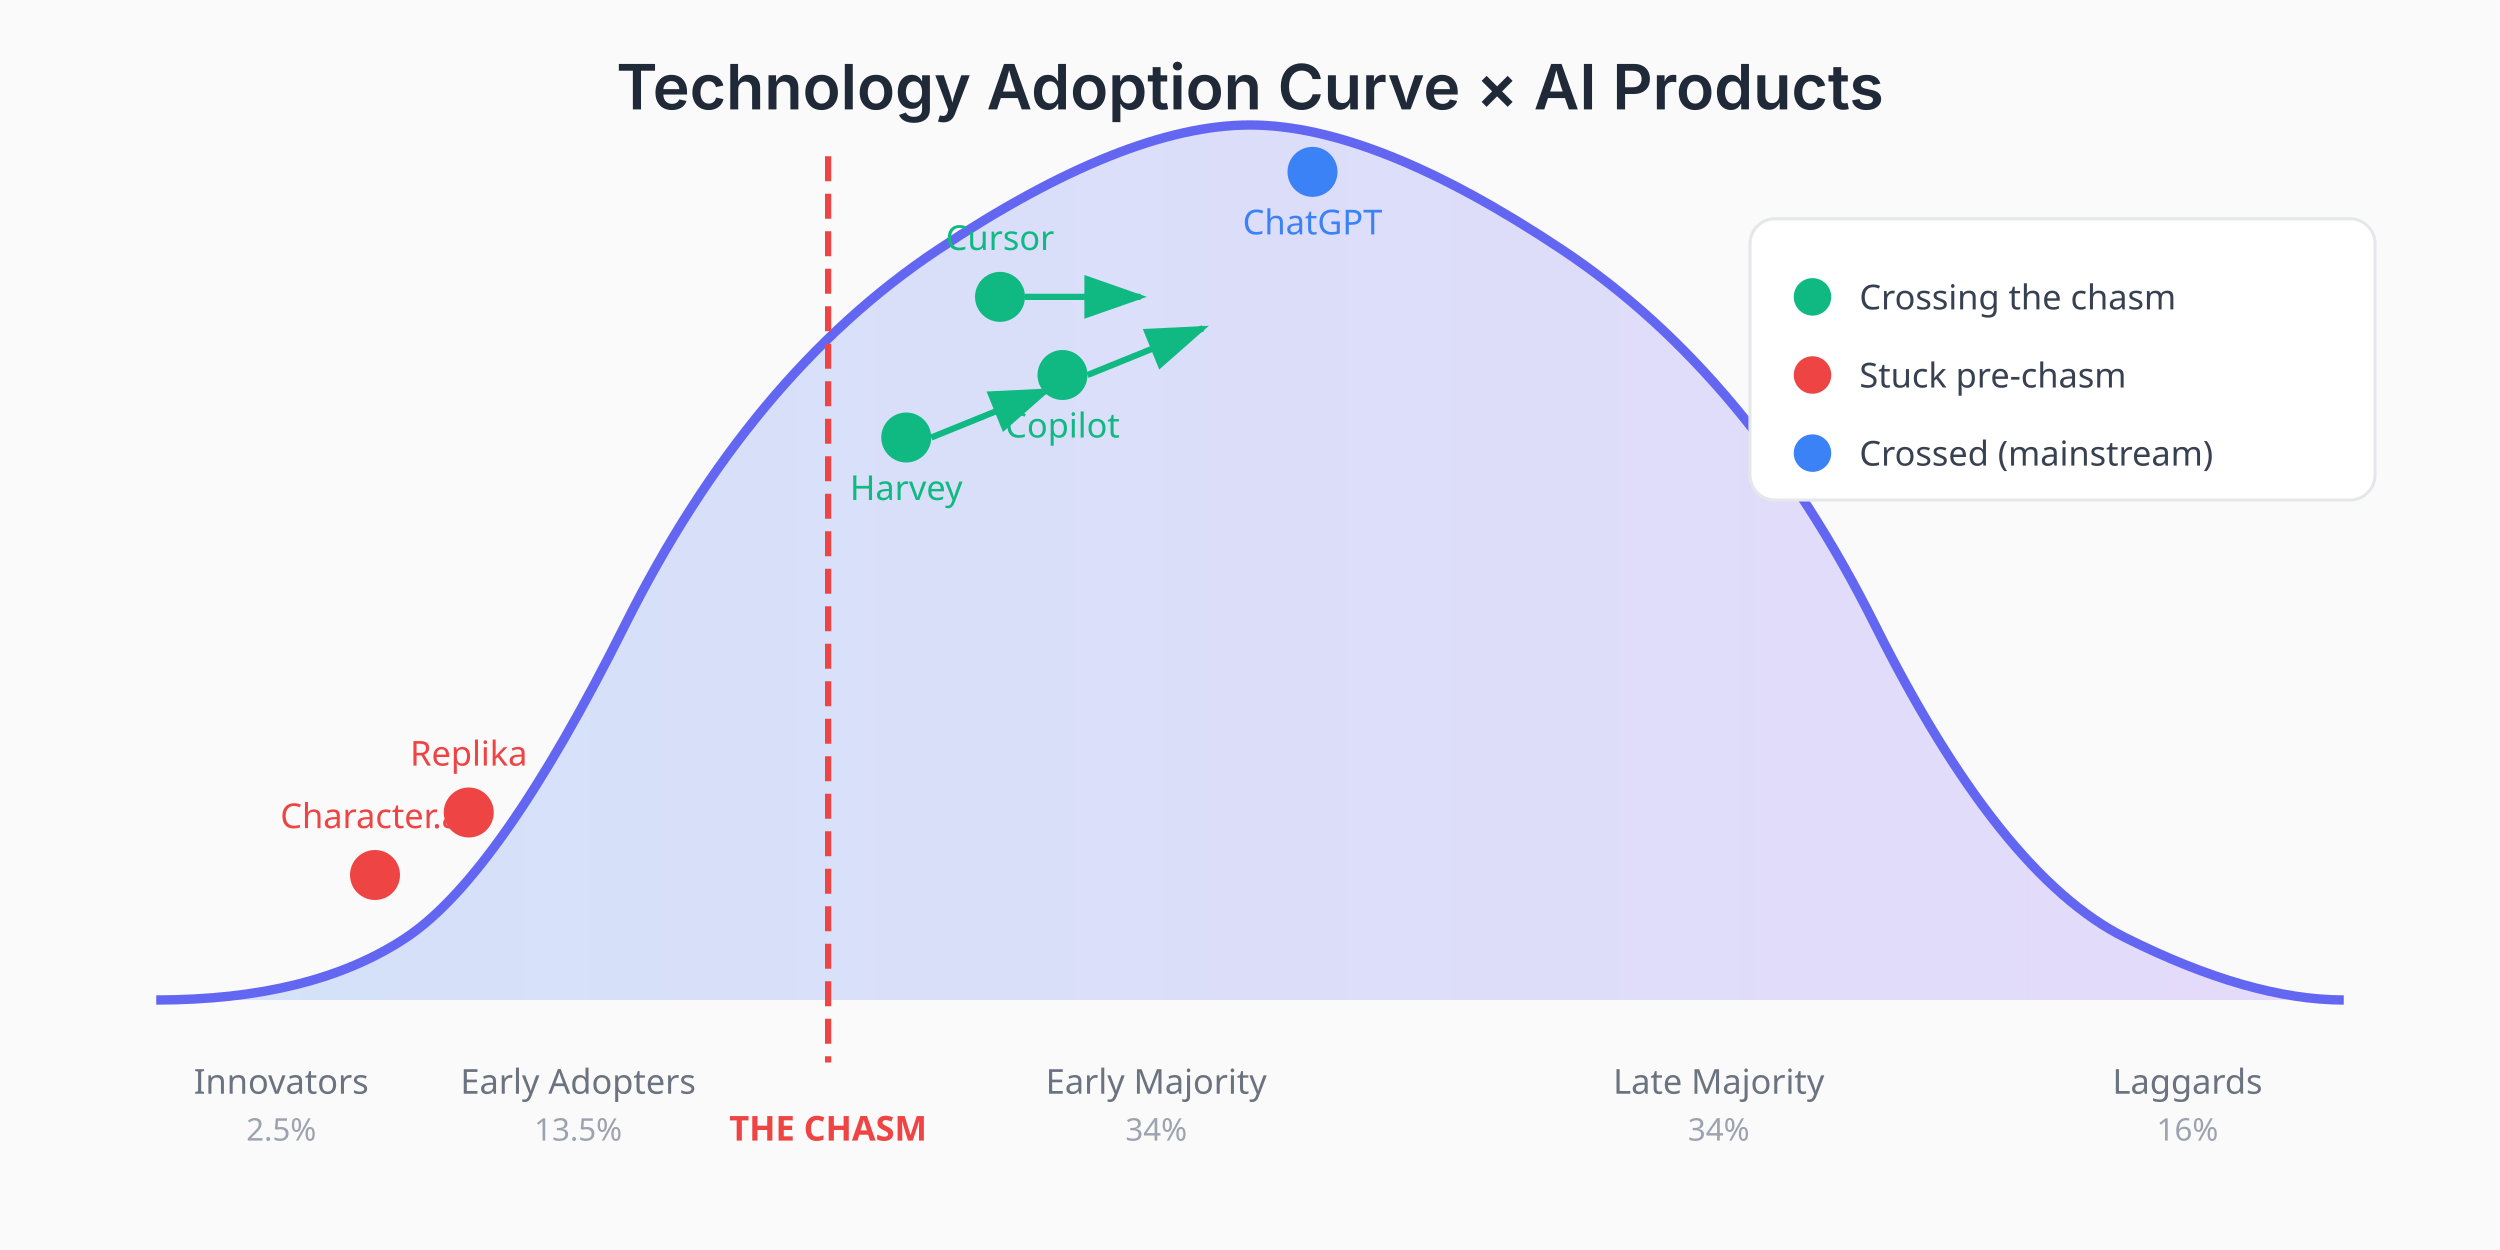
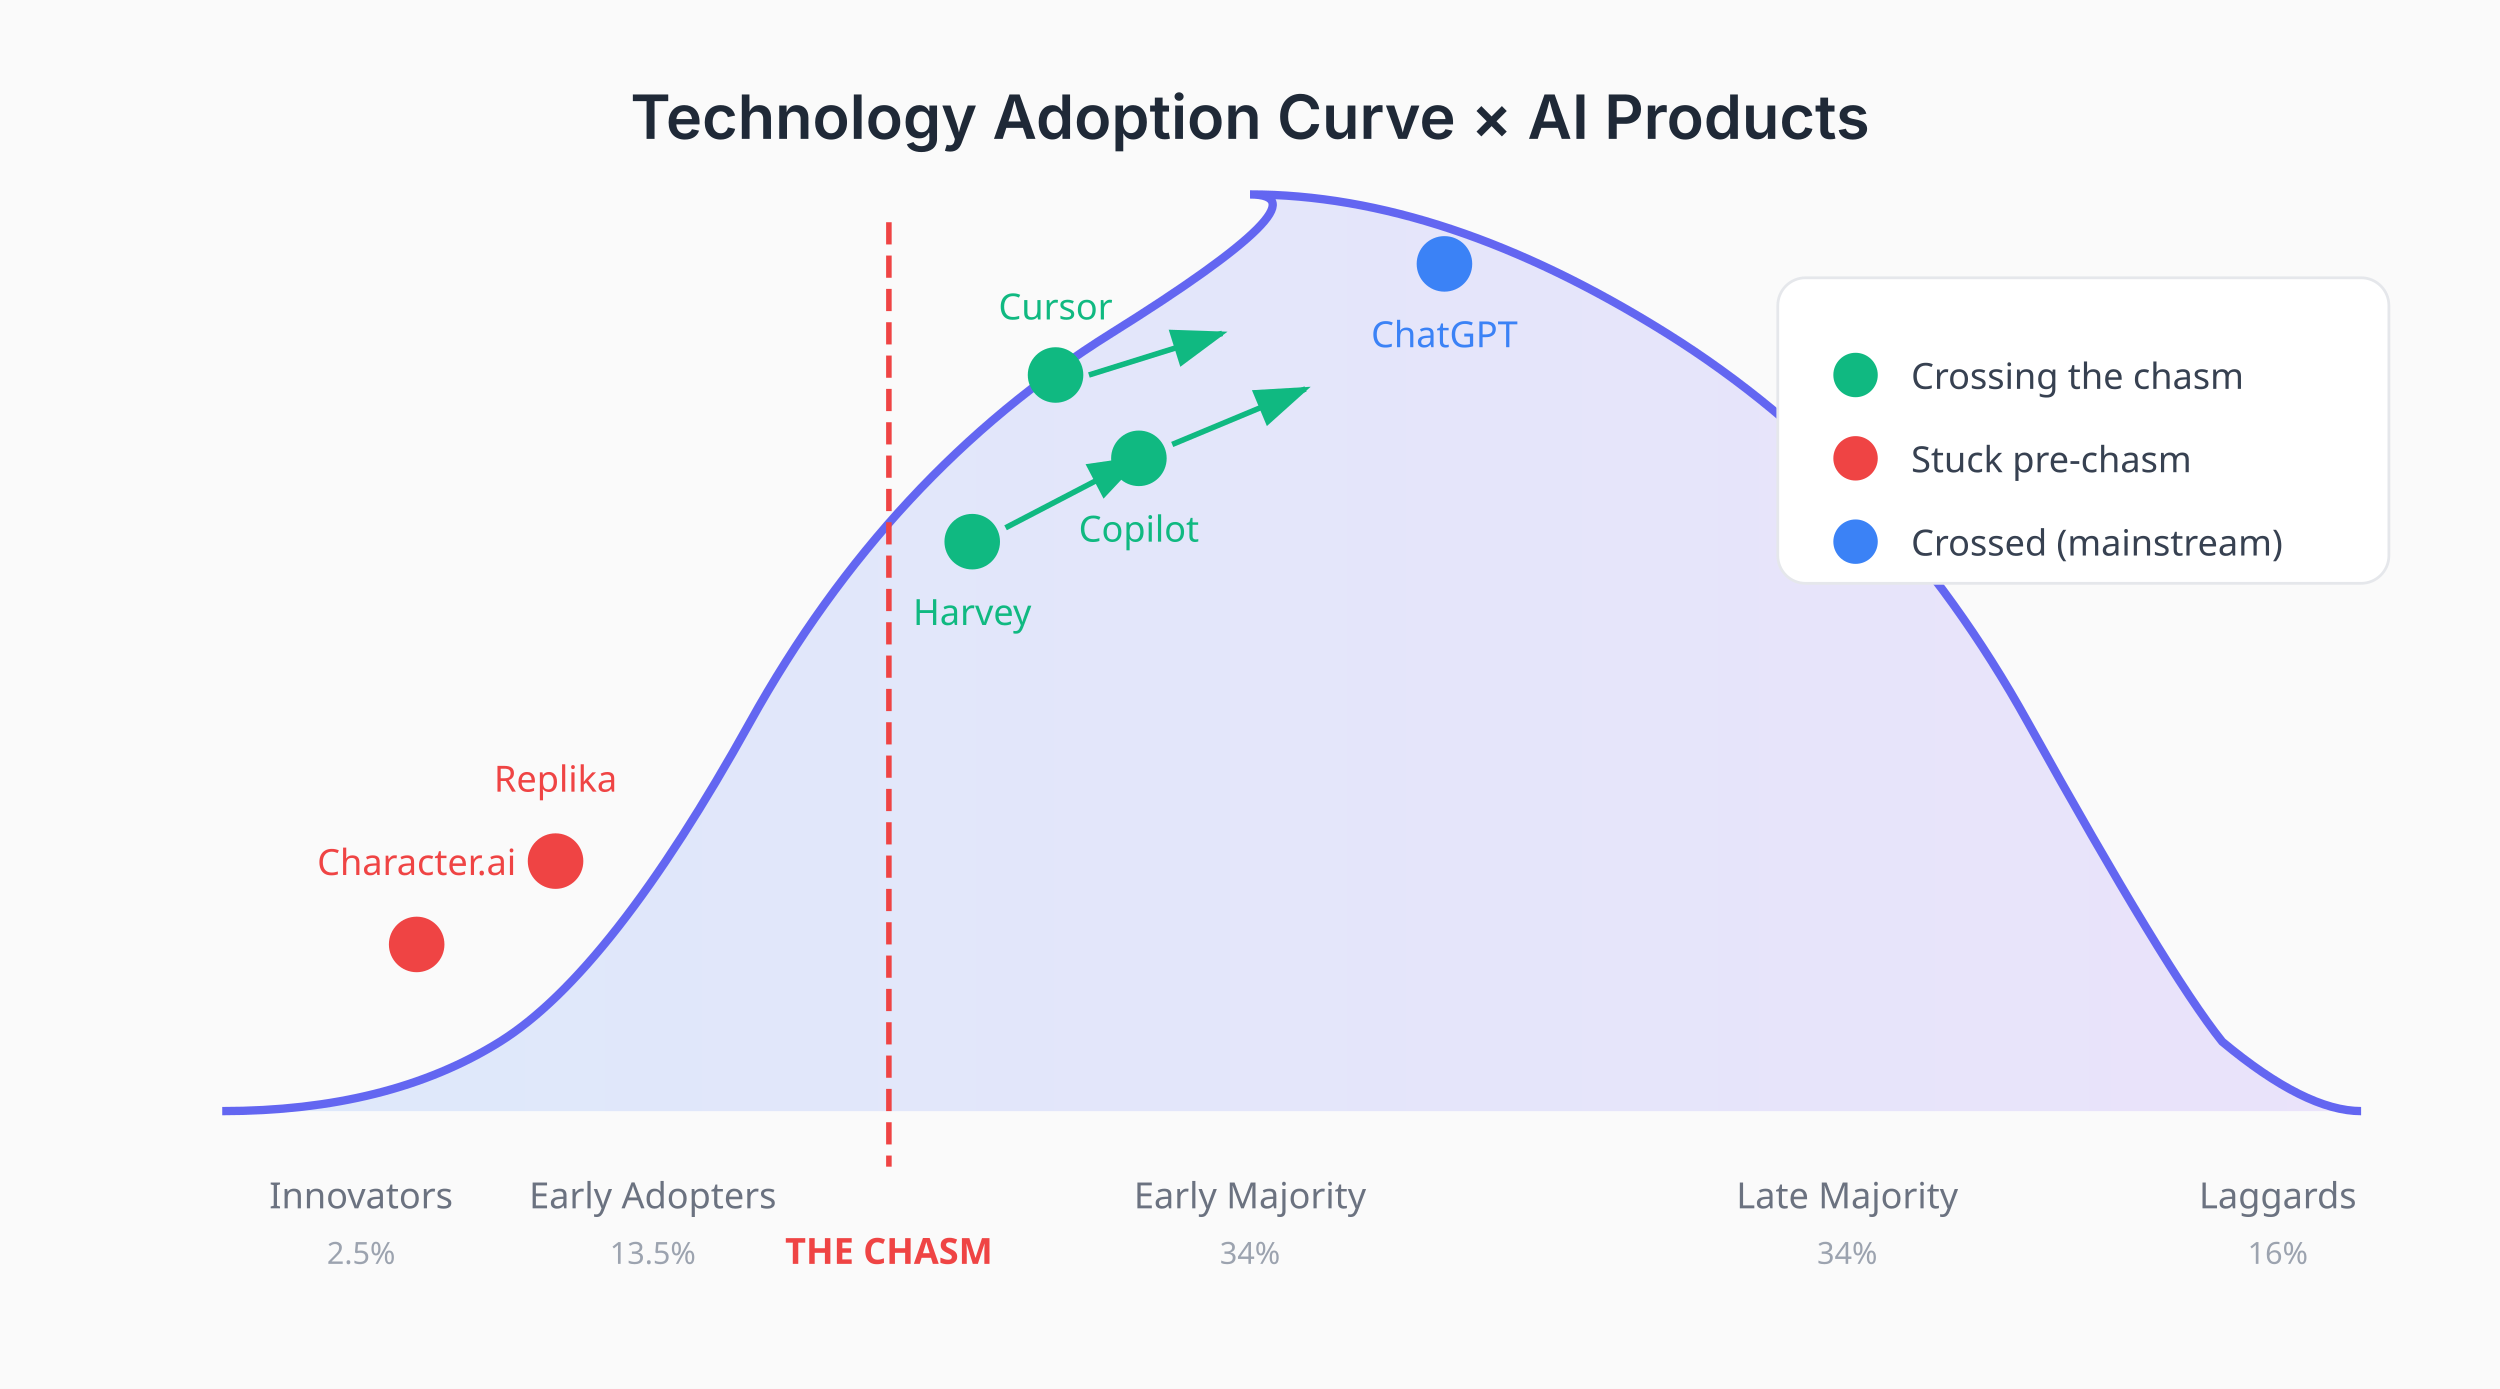
- <svg xmlns="http://www.w3.org/2000/svg" viewBox="0 0 800 400">
+ <svg xmlns="http://www.w3.org/2000/svg" viewBox="0 0 900 500">
  <defs>
    <linearGradient id="curveGradient" x1="0%" y1="0%" x2="100%" y2="0%">
-       <stop offset="0%" style="stop-color:#3b82f6;stop-opacity:0.2" />
-       <stop offset="100%" style="stop-color:#8b5cf6;stop-opacity:0.2" />
+       <stop offset="0%" style="stop-color:#3b82f6;stop-opacity:0.15" />
+       <stop offset="100%" style="stop-color:#8b5cf6;stop-opacity:0.15" />
    </linearGradient>
  </defs>
-   <rect width="800" height="400" fill="#fafafa" />
-   <text x="400" y="35" text-anchor="middle" font-family="system-ui, -apple-system, sans-serif" font-size="20" font-weight="600" fill="#1f2937">Technology Adoption Curve × AI Products</text>
-   <path d="M 50 320 Q 100 320, 130 300 Q 160 280, 200 200 Q 240 120, 300 80 Q 360 40, 400 40 Q 440 40, 500 80 Q 560 120, 600 200 Q 640 280, 680 300 Q 720 320, 750 320" fill="url(#curveGradient)" stroke="#6366f1" stroke-width="3" />
-   <line x1="265" y1="50" x2="265" y2="340" stroke="#ef4444" stroke-width="2" stroke-dasharray="8,4" />
-   <text x="265" y="365" text-anchor="middle" font-family="system-ui, sans-serif" font-size="11" font-weight="600" fill="#ef4444">THE CHASM</text>
-   <text x="90" y="350" text-anchor="middle" font-family="system-ui, sans-serif" font-size="11" fill="#6b7280">Innovators</text>
-   <text x="90" y="365" text-anchor="middle" font-family="system-ui, sans-serif" font-size="10" fill="#9ca3af">2.5%</text>
-   <text x="185" y="350" text-anchor="middle" font-family="system-ui, sans-serif" font-size="11" fill="#6b7280">Early Adopters</text>
-   <text x="185" y="365" text-anchor="middle" font-family="system-ui, sans-serif" font-size="10" fill="#9ca3af">13.5%</text>
-   <text x="370" y="350" text-anchor="middle" font-family="system-ui, sans-serif" font-size="11" fill="#6b7280">Early Majority</text>
-   <text x="370" y="365" text-anchor="middle" font-family="system-ui, sans-serif" font-size="10" fill="#9ca3af">34%</text>
-   <text x="550" y="350" text-anchor="middle" font-family="system-ui, sans-serif" font-size="11" fill="#6b7280">Late Majority</text>
-   <text x="550" y="365" text-anchor="middle" font-family="system-ui, sans-serif" font-size="10" fill="#9ca3af">34%</text>
-   <text x="700" y="350" text-anchor="middle" font-family="system-ui, sans-serif" font-size="11" fill="#6b7280">Laggards</text>
-   <text x="700" y="365" text-anchor="middle" font-family="system-ui, sans-serif" font-size="10" fill="#9ca3af">16%</text>
-   <circle cx="120" cy="280" r="8" fill="#ef4444" />
-   <text x="120" y="265" text-anchor="middle" font-family="system-ui, sans-serif" font-size="11" font-weight="500" fill="#ef4444">Character.ai</text>
-   <circle cx="150" cy="260" r="8" fill="#ef4444" />
-   <text x="150" y="245" text-anchor="middle" font-family="system-ui, sans-serif" font-size="11" font-weight="500" fill="#ef4444">Replika</text>
-   <circle cx="320" cy="95" r="8" fill="#10b981" />
-   <text x="320" y="80" text-anchor="middle" font-family="system-ui, sans-serif" font-size="11" font-weight="500" fill="#10b981">Cursor</text>
-   <path d="M 328 95 L 365 95" stroke="#10b981" stroke-width="2" marker-end="url(#arrowhead)" />
-   <circle cx="340" cy="120" r="8" fill="#10b981" />
-   <text x="340" y="140" text-anchor="middle" font-family="system-ui, sans-serif" font-size="11" font-weight="500" fill="#10b981">Copilot</text>
-   <path d="M 348 120 L 385 105" stroke="#10b981" stroke-width="2" marker-end="url(#arrowhead)" />
-   <circle cx="290" cy="140" r="8" fill="#10b981" />
-   <text x="290" y="160" text-anchor="middle" font-family="system-ui, sans-serif" font-size="11" font-weight="500" fill="#10b981">Harvey</text>
-   <path d="M 298 140 L 335 125" stroke="#10b981" stroke-width="2" marker-end="url(#arrowhead)" />
-   <circle cx="420" cy="55" r="8" fill="#3b82f6" />
-   <text x="420" y="75" text-anchor="middle" font-family="system-ui, sans-serif" font-size="11" font-weight="500" fill="#3b82f6">ChatGPT</text>
+   <rect width="900" height="500" fill="#fafafa" />
+   <text x="450" y="50" text-anchor="middle" font-family="system-ui, -apple-system, sans-serif" font-size="22" font-weight="600" fill="#1f2937">Technology Adoption Curve × AI Products</text>
+   <path d="M 80 400 Q 140 400, 180 375 Q 220 350, 270 260 Q 320 170, 400 120 Q 480 70, 450 70 Q 520 70, 600 120 Q 680 170, 730 260 Q 780 350, 800 375 Q 830 400, 850 400" fill="url(#curveGradient)" stroke="#6366f1" stroke-width="3" />
+   <line x1="320" y1="80" x2="320" y2="420" stroke="#ef4444" stroke-width="2" stroke-dasharray="8,4" />
+   <text x="320" y="455" text-anchor="middle" font-family="system-ui, sans-serif" font-size="13" font-weight="600" fill="#ef4444">THE CHASM</text>
+   <text x="130" y="435" text-anchor="middle" font-family="system-ui, sans-serif" font-size="13" fill="#6b7280">Innovators</text>
+   <text x="130" y="455" text-anchor="middle" font-family="system-ui, sans-serif" font-size="11" fill="#9ca3af">2.5%</text>
+   <text x="235" y="435" text-anchor="middle" font-family="system-ui, sans-serif" font-size="13" fill="#6b7280">Early Adopters</text>
+   <text x="235" y="455" text-anchor="middle" font-family="system-ui, sans-serif" font-size="11" fill="#9ca3af">13.5%</text>
+   <text x="450" y="435" text-anchor="middle" font-family="system-ui, sans-serif" font-size="13" fill="#6b7280">Early Majority</text>
+   <text x="450" y="455" text-anchor="middle" font-family="system-ui, sans-serif" font-size="11" fill="#9ca3af">34%</text>
+   <text x="665" y="435" text-anchor="middle" font-family="system-ui, sans-serif" font-size="13" fill="#6b7280">Late Majority</text>
+   <text x="665" y="455" text-anchor="middle" font-family="system-ui, sans-serif" font-size="11" fill="#9ca3af">34%</text>
+   <text x="820" y="435" text-anchor="middle" font-family="system-ui, sans-serif" font-size="13" fill="#6b7280">Laggards</text>
+   <text x="820" y="455" text-anchor="middle" font-family="system-ui, sans-serif" font-size="11" fill="#9ca3af">16%</text>
+   <circle cx="150" cy="340" r="10" fill="#ef4444" />
+   <text x="150" y="315" text-anchor="middle" font-family="system-ui, sans-serif" font-size="13" font-weight="500" fill="#ef4444">Character.ai</text>
+   <circle cx="200" cy="310" r="10" fill="#ef4444" />
+   <text x="200" y="285" text-anchor="middle" font-family="system-ui, sans-serif" font-size="13" font-weight="500" fill="#ef4444">Replika</text>
+   <circle cx="380" cy="135" r="10" fill="#10b981" />
+   <text x="380" y="115" text-anchor="middle" font-family="system-ui, sans-serif" font-size="13" font-weight="500" fill="#10b981">Cursor</text>
+   <path d="M 392 135 L 440 120" stroke="#10b981" stroke-width="2" marker-end="url(#arrowhead)" />
+   <circle cx="410" cy="165" r="10" fill="#10b981" />
+   <text x="410" y="195" text-anchor="middle" font-family="system-ui, sans-serif" font-size="13" font-weight="500" fill="#10b981">Copilot</text>
+   <path d="M 422 160 L 470 140" stroke="#10b981" stroke-width="2" marker-end="url(#arrowhead)" />
+   <circle cx="350" cy="195" r="10" fill="#10b981" />
+   <text x="350" y="225" text-anchor="middle" font-family="system-ui, sans-serif" font-size="13" font-weight="500" fill="#10b981">Harvey</text>
+   <path d="M 362 190 L 410 165" stroke="#10b981" stroke-width="2" marker-end="url(#arrowhead)" />
+   <circle cx="520" cy="95" r="10" fill="#3b82f6" />
+   <text x="520" y="125" text-anchor="middle" font-family="system-ui, sans-serif" font-size="13" font-weight="500" fill="#3b82f6">ChatGPT</text>
  <defs>
    <marker id="arrowhead" markerWidth="10" markerHeight="7" refX="9" refY="3.5" orient="auto">
      <polygon points="0 0, 10 3.5, 0 7" fill="#10b981" />
    </marker>
  </defs>
-   <rect x="560" y="70" width="200" height="90" rx="8" fill="white" stroke="#e5e7eb" stroke-width="1" />
-   <circle cx="580" cy="95" r="6" fill="#10b981" />
-   <text x="595" y="99" font-family="system-ui, sans-serif" font-size="11" fill="#374151">Crossing the chasm</text>
-   <circle cx="580" cy="120" r="6" fill="#ef4444" />
-   <text x="595" y="124" font-family="system-ui, sans-serif" font-size="11" fill="#374151">Stuck pre-chasm</text>
-   <circle cx="580" cy="145" r="6" fill="#3b82f6" />
-   <text x="595" y="149" font-family="system-ui, sans-serif" font-size="11" fill="#374151">Crossed (mainstream)</text>
+   <rect x="640" y="100" width="220" height="110" rx="10" fill="white" stroke="#e5e7eb" stroke-width="1" />
+   <circle cx="668" cy="135" r="8" fill="#10b981" />
+   <text x="688" y="140" font-family="system-ui, sans-serif" font-size="13" fill="#374151">Crossing the chasm</text>
+   <circle cx="668" cy="165" r="8" fill="#ef4444" />
+   <text x="688" y="170" font-family="system-ui, sans-serif" font-size="13" fill="#374151">Stuck pre-chasm</text>
+   <circle cx="668" cy="195" r="8" fill="#3b82f6" />
+   <text x="688" y="200" font-family="system-ui, sans-serif" font-size="13" fill="#374151">Crossed (mainstream)</text>
</svg>
